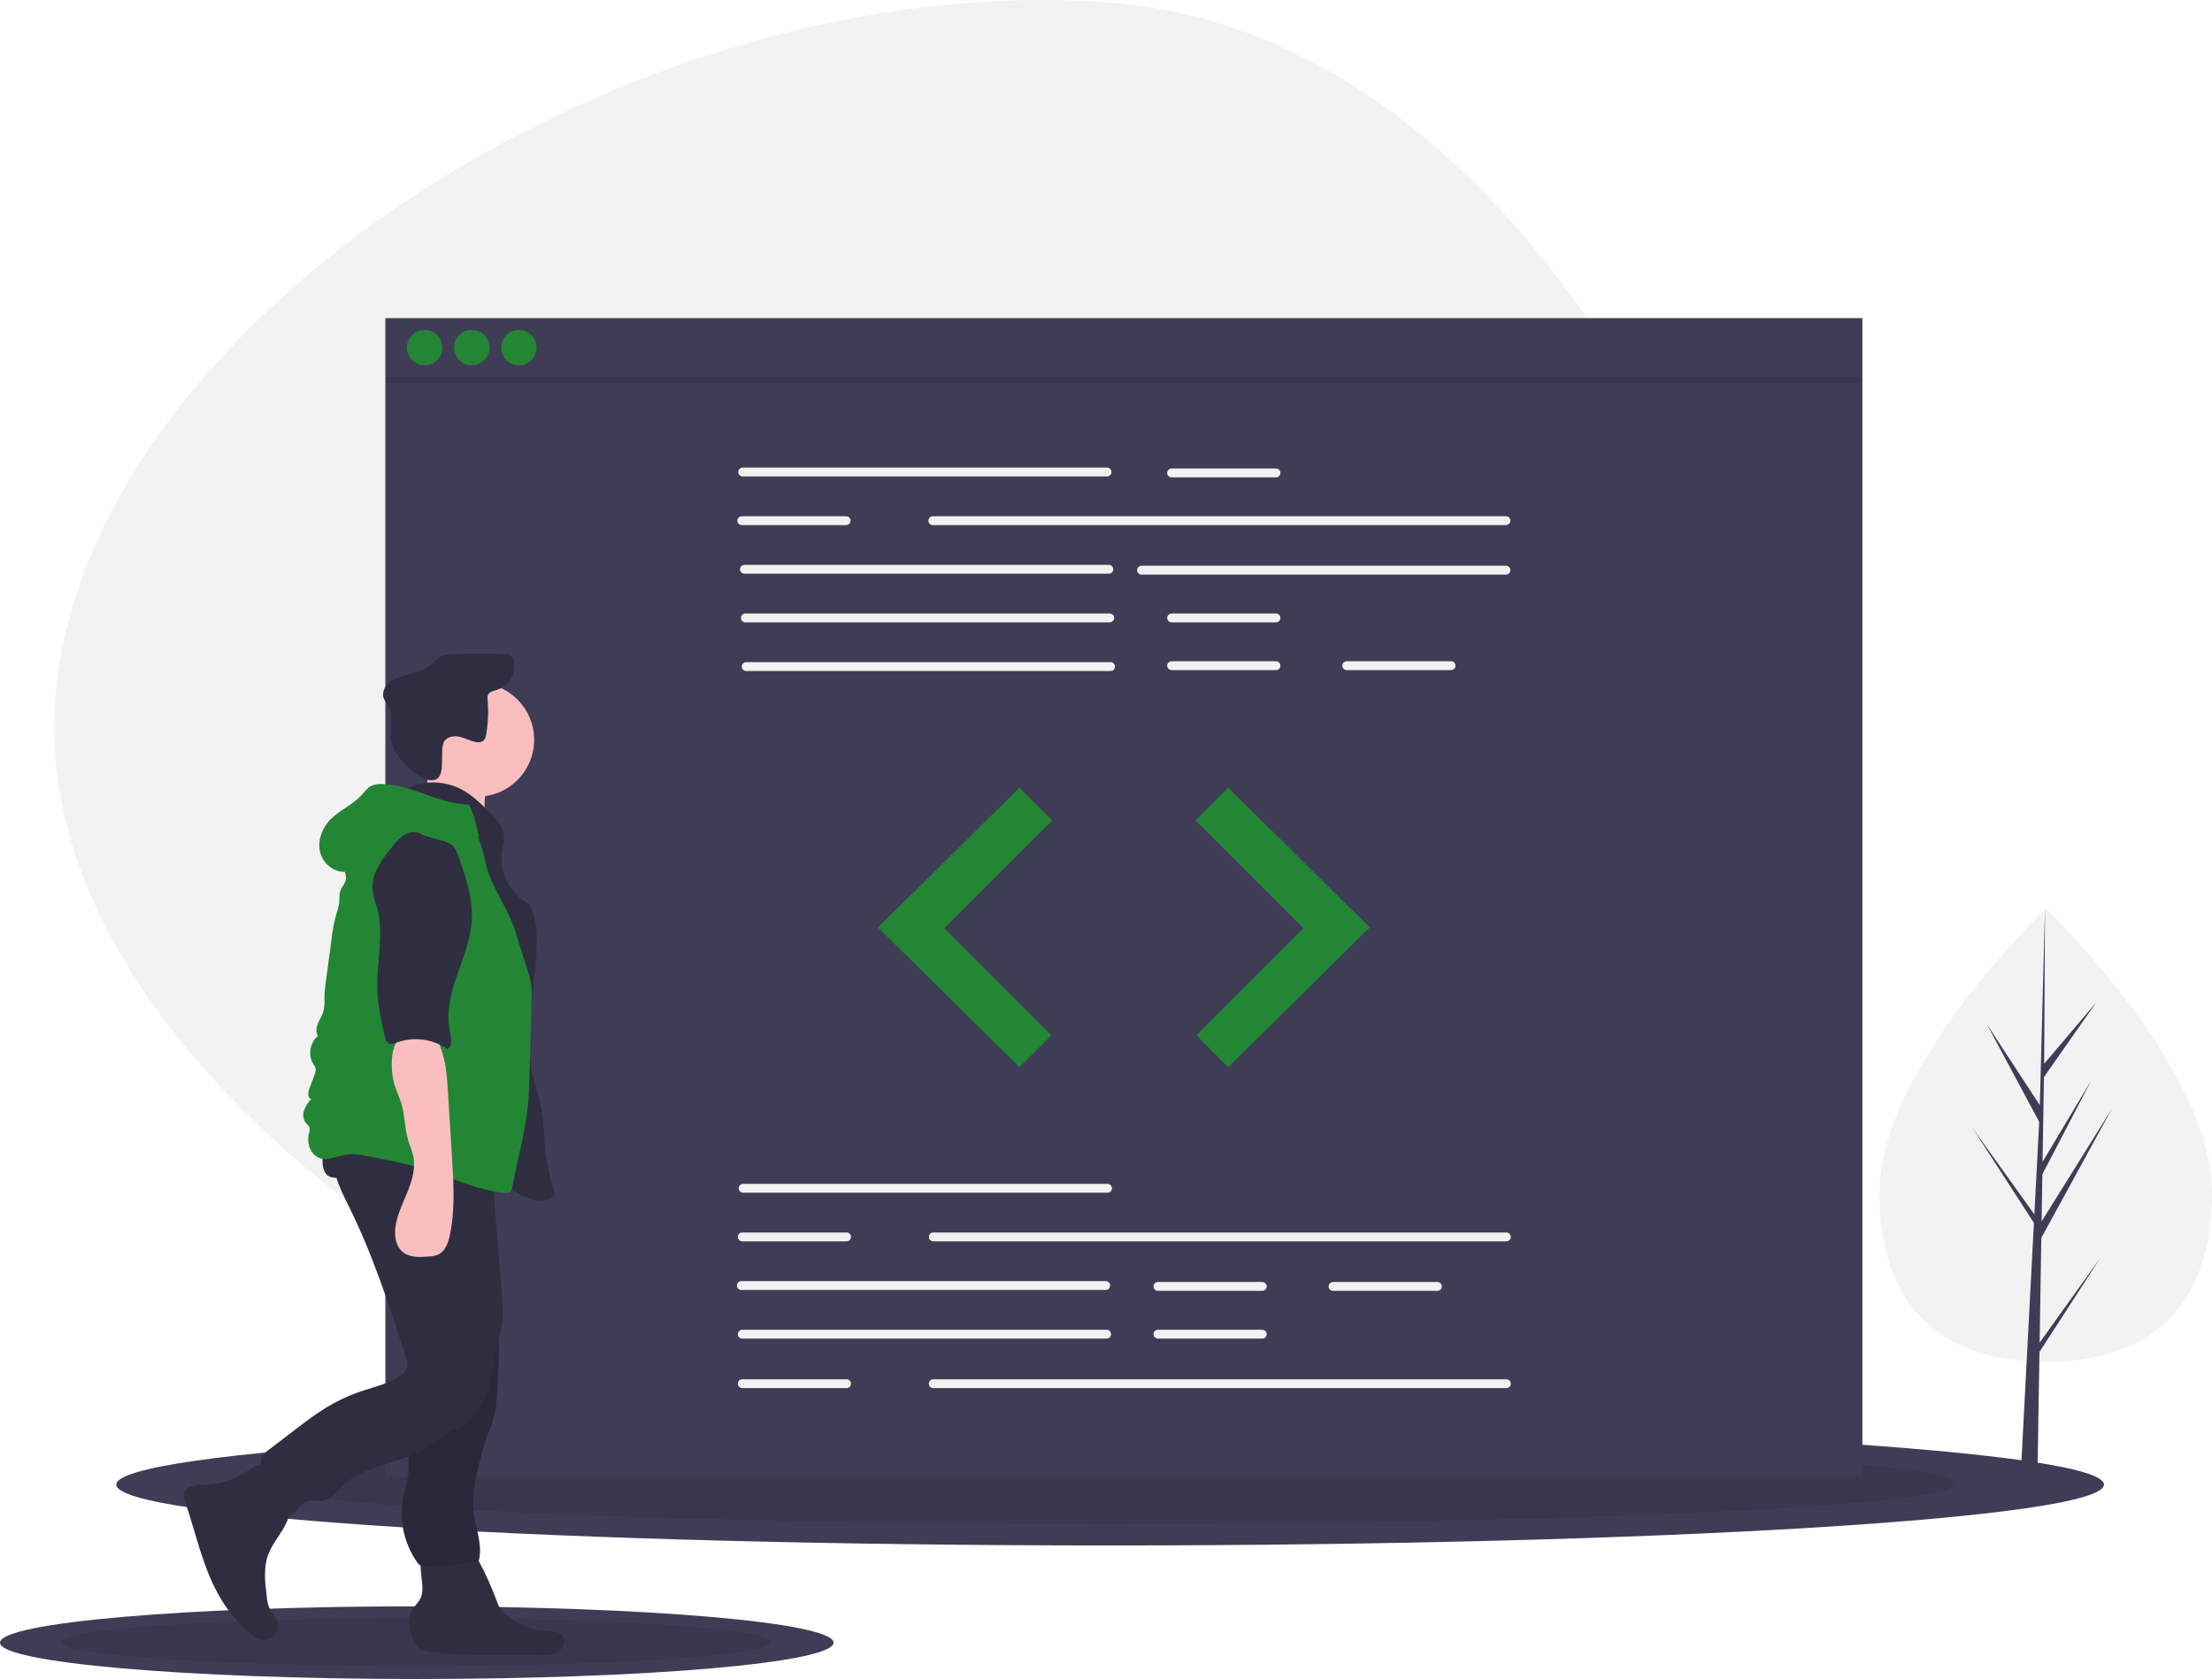
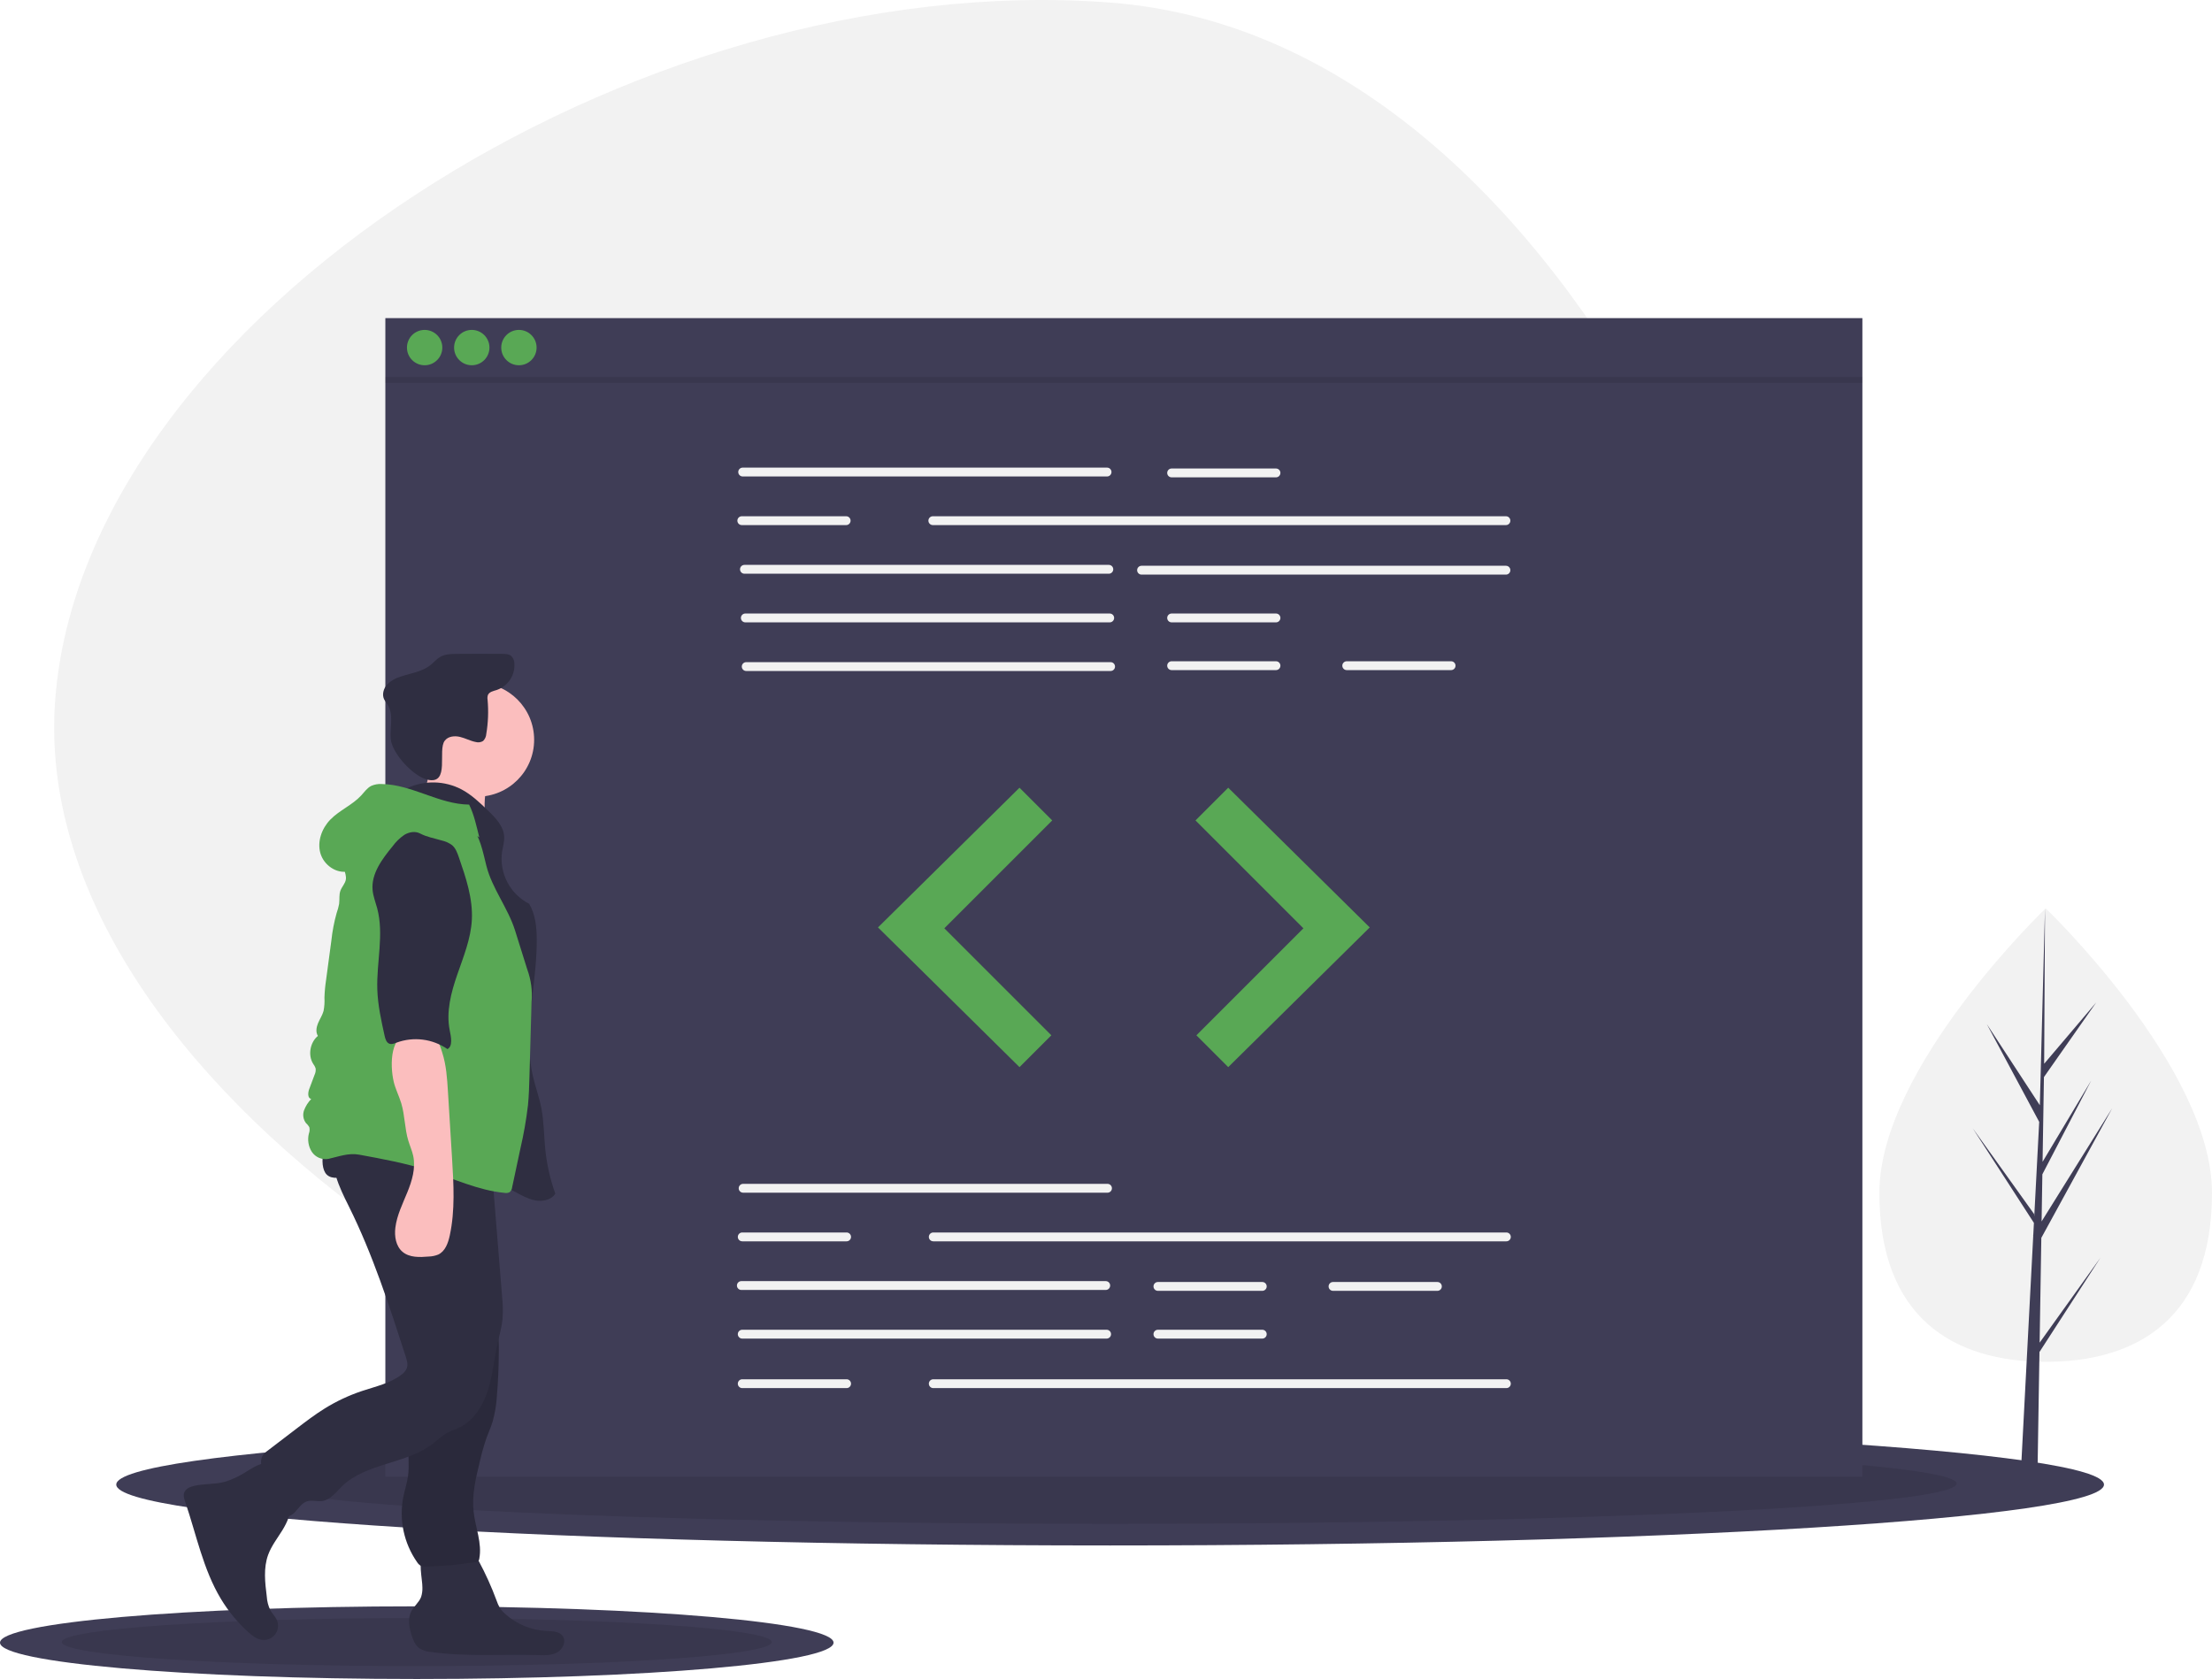
<svg xmlns="http://www.w3.org/2000/svg" data-name="Layer 1" width="1126.194" height="855" viewBox="0 0 1126.194 855">
  <path d="M544.864 755.938C302.465 737.49 13.394 549.672 28.111 356.28S322.797-17.142 565.196 1.305 947.128 381.167 932.41 574.558s-145.148 199.827-387.547 181.38z" fill="#f2f2f2" />
  <ellipse cx="565.194" cy="756" rx="506" ry="31" fill="#3f3d56" />
  <ellipse cx="565.194" cy="755.5" rx="431" ry="20.5" opacity=".1" />
  <ellipse cx="212.194" cy="836.5" rx="212.194" ry="18.5" fill="#3f3d56" />
  <ellipse cx="212.194" cy="836.202" rx="180.742" ry="12.234" opacity=".1" />
  <path fill="#3f3d56" d="M196.194 162h752v590h-752z" />
  <path d="M563.638 242.63H378.12a2.251 2.251 0 110-4.504h185.518a2.251 2.251 0 010 4.503zm203.079 24.765H474.932a2.251 2.251 0 010-4.503h291.785a2.251 2.251 0 110 4.503zM564.539 292.16H379.02a2.251 2.251 0 110-4.502h185.518a2.251 2.251 0 110 4.503zm202.178.45H581.199a2.251 2.251 0 010-4.502h185.518a2.251 2.251 0 110 4.503zm-201.728 24.316H379.471a2.251 2.251 0 010-4.503H564.99a2.251 2.251 0 110 4.503zm.451 24.766H379.921a2.251 2.251 0 010-4.503h185.517a2.251 2.251 0 110 4.503zm84.203-98.612h-53.134a2.251 2.251 0 010-4.503h53.134a2.251 2.251 0 110 4.502zm0 73.846h-53.134a2.251 2.251 0 010-4.503h53.134a2.251 2.251 0 110 4.503zm0 24.316h-53.134a2.251 2.251 0 110-4.503h53.134a2.251 2.251 0 110 4.503zm89.157 0h-53.134a2.251 2.251 0 010-4.503h53.133a2.251 2.251 0 110 4.503zm-307.996-73.847H377.67a2.251 2.251 0 010-4.503h53.134a2.251 2.251 0 010 4.503zM563.863 607.36H378.346a2.251 2.251 0 010-4.502h185.517a2.251 2.251 0 010 4.503zm-.9 49.532H377.445a2.251 2.251 0 110-4.503h185.518a2.251 2.251 0 010 4.503zm.45 24.766H377.895a2.251 2.251 0 110-4.503h185.518a2.251 2.251 0 110 4.503zm79.25-24.316H589.53a2.251 2.251 0 010-4.503h53.133a2.251 2.251 0 010 4.503zm0 24.316H589.53a2.251 2.251 0 010-4.503h53.133a2.251 2.251 0 110 4.503zm89.157-24.316h-53.134a2.251 2.251 0 110-4.503h53.134a2.251 2.251 0 010 4.503zm35.122-25.216H475.157a2.251 2.251 0 010-4.503h291.785a2.251 2.251 0 010 4.503zm-335.913 0h-53.134a2.251 2.251 0 010-4.503h53.134a2.251 2.251 0 010 4.503zm335.913 74.748H475.157a2.251 2.251 0 110-4.503h291.785a2.251 2.251 0 010 4.503zm-335.913 0h-53.134a2.251 2.251 0 110-4.503h53.134a2.251 2.251 0 110 4.503z" fill="#f2f2f2" />
-   <path fill="#238635" d="M519.06 401.13l-72.046 71.145 72.046 71.145 16.21-16.21-54.484-54.485 54.934-54.935-16.66-16.66zm106.267 0l72.046 71.145-72.046 71.145-16.21-16.21 54.485-54.485-54.935-54.935 16.66-16.66z" />
-   <circle cx="216.194" cy="177" r="9" fill="#238635" />
-   <circle cx="240.194" cy="177" r="9" fill="#238635" />
-   <circle cx="264.194" cy="177" r="9" fill="#238635" />
+   <path fill="#59a855" d="M519.06 401.13l-72.046 71.145 72.046 71.145 16.21-16.21-54.484-54.485 54.934-54.935-16.66-16.66zm106.267 0l72.046 71.145-72.046 71.145-16.21-16.21 54.485-54.485-54.935-54.935 16.66-16.66z" />
+   <circle cx="216.194" cy="177" r="9" fill="#59a855" />
+   <circle cx="240.194" cy="177" r="9" fill="#59a855" />
+   <circle cx="264.194" cy="177" r="9" fill="#59a855" />
  <path opacity=".1" d="M196.194 192h752v3h-752z" />
  <path d="M1126.194 607.454c0 63.77-37.911 86.037-84.677 86.037s-84.676-22.266-84.676-86.037 84.676-144.898 84.676-144.898 84.677 81.126 84.677 144.898z" fill="#f2f2f2" />
  <path fill="#3f3d56" d="M1038.433 683.736l.867-53.371 36.091-66.027-35.955 57.655.39-23.998 24.873-47.769-24.77 41.419.701-43.161 26.635-38.031-26.525 31.244.438-79.141-2.753 104.769.226-4.322-27.08-41.451 26.646 49.748-2.523 48.203-.075-1.28-31.219-43.621 31.124 48.141-.315 6.028-.057.091.026.495-6.402 122.296h8.553l1.026-63.168 31.049-48.024-30.971 43.275z" />
  <path d="M122.622 751.091a43.126 43.126 0 01-8.178 3.503c-5.08 1.387-10.508.878-15.638 2.063-2.1.485-4.386 1.499-5.054 3.548-.49 1.504.043 3.127.554 4.624 5.668 16.62 9.085 34.266 18.125 49.32a74.64 74.64 0 0013.992 16.988c2.056 1.852 4.385 3.664 7.136 3.955a7.248 7.248 0 007.37-10.182c-.81-1.801-2.317-3.197-3.289-4.916a18.757 18.757 0 01-1.819-6.99c-.893-7.11-1.754-14.538.71-21.266 1.651-4.512 4.681-8.359 7.206-12.447s4.621-8.772 4.06-13.544c-.384-3.257-1.972-6.237-3.65-9.054-1.682-2.823-5.005-10.409-8.383-11.35-3.507-.979-10.084 4.181-13.142 5.748zm92.435 57.409a14.019 14.019 0 01-.664 4.745c-1.057 2.793-3.68 4.706-5.036 7.367-1.885 3.7-1.03 8.174.218 12.135.783 2.483 1.81 5.067 3.913 6.602a12.893 12.893 0 005.954 1.908c18.036 2.496 36.358 1.064 54.558 1.587 3.317.095 6.83.211 9.725-1.41s4.686-5.697 2.717-8.368c-1.769-2.398-5.265-2.376-8.242-2.517a33.912 33.912 0 01-20.913-8.615 15.112 15.112 0 01-2.934-3.377 20.753 20.753 0 01-1.534-3.517 156.799 156.799 0 00-9.083-20.119c-.98-1.815-2.087-3.705-3.906-4.676a10.323 10.323 0 00-4.24-.926c-4.536-.294-16.283-1.838-19.79 1.69-3.242 3.26-.672 13.351-.743 17.491z" fill="#2f2e41" />
  <circle cx="242.971" cy="376.72" r="28.975" fill="#fbbebe" />
  <path d="M216.806 400.646c-1.724 4.614-4.647 8.947-8.9 11.43l40.074 8.174a42.453 42.453 0 01-.562-17.869 10.3 10.3 0 00.24-4.409c-.754-2.907-4.027-4.306-6.955-4.974-7.314-1.667-13.782-2.561-20.579-5.792-2.077 3.557-1.787 9.34-3.318 13.44z" fill="#fbbebe" />
  <path d="M207.57 401.227a31.338 31.338 0 0127.314.714c5.138 2.707 9.392 6.794 13.571 10.826 3.853 3.717 7.963 7.972 8.236 13.319.133 2.59-.676 5.122-1.084 7.683a25.766 25.766 0 0013.78 26.47c3.184 5.303 3.84 11.729 3.89 17.914.185 23.436-7.21 47.16-1.93 69.995 1.239 5.362 3.16 10.554 4.231 15.952 1.387 6.99 1.319 14.18 2.044 21.27a95.266 95.266 0 005.114 22.495c-1.744 2.774-5.374 3.837-8.643 3.613s-6.325-1.644-9.242-3.136c-14.123-7.227-27.059-16.757-41.687-22.9-9.677-4.063-19.987-6.595-29.376-11.288s-18.12-12.142-20.99-22.238c-1.241-4.365-1.318-8.965-1.385-13.503-.286-19.114-.55-38.436 3.61-57.094 3.669-16.453 10.741-32.194 12.284-48.98.502-5.465.513-11.314 3.566-15.874 4.315-6.445 13.632-8.114 16.698-15.238z" fill="#2f2e41" />
  <path d="M226.492 377.13c1.707-2.228 5-2.531 7.727-1.872s5.243 2.064 7.998 2.598a4.675 4.675 0 003.743-.526 5.444 5.444 0 001.616-3.57 68.163 68.163 0 00.67-17.38 5.147 5.147 0 01.16-2.438c.681-1.643 2.762-2.034 4.461-2.562a13.316 13.316 0 009.013-13.633 5.42 5.42 0 00-1.657-3.74c-1.175-.958-2.82-1.017-4.336-1.029q-11.683-.094-23.366.006c-2.883.024-5.91.095-8.41 1.532-1.847 1.063-3.221 2.773-4.88 4.112-4.326 3.491-10.178 4.201-15.441 5.99a15.308 15.308 0 00-6.768 4.036c-1.75 2-2.592 4.974-1.492 7.393a26.252 26.252 0 001.886 2.904c3.105 4.964 1.038 11.403 1.502 17.24.579 7.288 11.365 19.111 18.679 20.836 11.807 2.784 4.986-15.113 8.895-19.898zm-16.358 319.553c.745 5.321 1.701 10.661 1.446 16.029-.357 7.493-3.06 14.714-3.56 22.2-.372 5.59.49 11.241-.286 16.79-.497 3.554-1.656 6.979-2.373 10.494a43.395 43.395 0 006.973 33.266 5.448 5.448 0 002.024 1.96 5.714 5.714 0 002.507.333 179.947 179.947 0 0025.17-2.288 2.414 2.414 0 001.617-.713 2.266 2.266 0 00.35-.954c1.545-7.936-1.976-15.893-2.871-23.928-.956-8.58 1.103-17.178 3.146-25.565a113.548 113.548 0 013.467-12.228c.988-2.697 2.181-5.32 3.037-8.063a61.46 61.46 0 002.202-13.202q.892-10.575.945-21.2a88.958 88.958 0 00-1.665-20.01c-1.878-8.337-5.724-16.08-9.536-23.73a15.029 15.029 0 00-5.618 2.67 125.38 125.38 0 01-15.35 8.481c-3.567 1.657-10.522 2.834-12.786 6.286-2.232 3.405-.792 10.35-.621 14.106q.439 9.667 1.782 19.266z" fill="#2f2e41" />
  <path d="M210.134 696.683c.745 5.321 1.701 10.661 1.446 16.029-.357 7.493-3.06 14.714-3.56 22.2-.372 5.59.49 11.241-.286 16.79-.497 3.554-1.656 6.979-2.373 10.494a43.395 43.395 0 006.973 33.266 5.448 5.448 0 002.024 1.96 5.714 5.714 0 002.507.333 179.947 179.947 0 0025.17-2.288 2.414 2.414 0 001.617-.713 2.266 2.266 0 00.35-.954c1.545-7.936-1.976-15.893-2.871-23.928-.956-8.58 1.103-17.178 3.146-25.565a113.548 113.548 0 013.467-12.228c.988-2.697 2.181-5.32 3.037-8.063a61.46 61.46 0 002.202-13.202q.892-10.575.945-21.2a88.958 88.958 0 00-1.665-20.01c-1.878-8.337-5.724-16.08-9.536-23.73a15.029 15.029 0 00-5.618 2.67 125.38 125.38 0 01-15.35 8.481c-3.567 1.657-10.522 2.834-12.786 6.286-2.232 3.405-.792 10.35-.621 14.106q.439 9.667 1.782 19.266z" opacity=".1" />
  <path d="M170.961 583.018c-3.848 10.36 1.808 21.554 6.722 31.452 12.106 24.386 20.513 50.408 28.875 76.317.626 1.941 1.252 4.059.554 5.975a7.825 7.825 0 01-2.822 3.347c-5.766 4.379-13.107 5.938-19.975 8.23a90.184 90.184 0 00-18.943 8.88c-4.976 3.083-9.639 6.643-14.291 10.197l-14.812 11.312a9.903 9.903 0 00-2.476 2.397c-1.429 2.241-.844 5.167-.132 7.728a131.432 131.432 0 007.252 19.792 6.911 6.911 0 002.63 3.447c2.312 1.242 5.14-.405 6.905-2.347s3.292-4.36 5.78-5.193c2.487-.833 5.223.176 7.819-.189 4.198-.59 6.986-4.457 10.012-7.426 12.366-12.131 33.01-11.251 46.613-21.977a59.228 59.228 0 016.23-4.868c2.3-1.36 4.908-2.105 7.294-3.307 7.257-3.654 11.819-11.208 14.262-18.957s3.141-15.928 4.897-23.86c.908-4.101 2.103-8.158 2.507-12.339a66.094 66.094 0 00-.253-11.666l-4.908-60.715c-.4-4.943-.8-9.893-1.576-14.79-14.577.52-29.143 1.107-43.728 1.28-11.605.136-23.424.948-34.436-2.72z" fill="#2f2e41" />
  <path d="M165.602 597.221c1.978 3.18 6.79 3.114 10.105 1.37s5.889-4.672 9.21-6.4c4.464-2.323 9.747-2.236 14.777-2.094 7.963.225 16.025.465 23.687 2.647 7.924 2.257 15.64 6.603 23.834 5.736 1.425-.15 2.985-.56 3.76-1.765a5.544 5.544 0 00.62-2.836l.268-7.159a6.464 6.464 0 00-.57-3.625 6.082 6.082 0 00-2.716-2.08c-11.663-5.646-24.964-6.697-37.915-7.14q-9.874-.34-19.757-.28c-5.591.035-12.303-.774-17.739.72-7.295 2.005-11.265 16.954-7.563 22.906z" fill="#2f2e41" />
-   <path d="M238.84 409.726c-15.283-.136-29.132-10.223-44.413-10.469a11.514 11.514 0 00-5.392.93c-2.13 1.073-3.53 3.147-5.147 4.9-4.518 4.892-11.061 7.504-15.703 12.28-4.352 4.478-6.773 11.15-5.055 17.153s8.204 10.609 14.28 9.165a36.8 36.8 0 0114.336-19.479 72.887 72.887 0 0111.206-5.882c6.868-3.112 14.547-6.283 21.718-3.95a30.638 30.638 0 017.409 4.04l11.954 8.03c-1.393-5.494-2.646-11.656-5.194-16.718z" fill="#238635" />
-   <path d="M175.65 438.374c-2.03 2.532.893 6.2.446 9.413-.298 2.135-2.055 3.766-2.786 5.793-.758 2.1-.356 4.427-.644 6.642a28.489 28.489 0 01-1.275 4.73 84.975 84.975 0 00-2.686 14.025l-2.675 19.975a75.681 75.681 0 00-.846 9.078 27.107 27.107 0 01-.452 6.787c-.592 2.183-1.904 4.093-2.786 6.176s-1.292 4.602-.1 6.524c-3.991 3.325-5.178 9.854-2.387 14.235a7.9 7.9 0 011.23 2.265 5.82 5.82 0 01-.542 3.34l-2.704 7.207c-.693 1.845-.912 4.653 1.013 5.074a17.006 17.006 0 00-3.651 5.767 6.866 6.866 0 00.972 6.506 8.289 8.289 0 011.695 2.056 5.473 5.473 0 01-.196 3.243 11.906 11.906 0 001.473 9.334 8.371 8.371 0 008.418 3.608c5.41-1.22 10.273-3.147 15.728-2.146 11.746 2.156 23.53 4.32 34.906 7.952 12.984 4.146 25.556 10.225 39.126 11.5a3.798 3.798 0 002.617-.406 3.93 3.93 0 001.21-2.488l4.194-19.665a202.363 202.363 0 003.855-22.027c.477-4.781.613-9.59.75-14.393l1.08-38.23a38.197 38.197 0 00-2.2-16.62l-6.218-19.848c-3.548-11.327-11.687-21.372-14.585-32.882-1.834-7.285-3.19-15.103-8.108-20.781-7.013-8.095-19.145-9.354-29.764-7.962-4.797.628-9.636 1.714-13.785 4.201-4.798 2.877-8.333 7.41-11.753 11.837-2.818 3.649-5.687 6.582-8.57 10.18z" fill="#238635" />
+   <path d="M238.84 409.726c-15.283-.136-29.132-10.223-44.413-10.469a11.514 11.514 0 00-5.392.93c-2.13 1.073-3.53 3.147-5.147 4.9-4.518 4.892-11.061 7.504-15.703 12.28-4.352 4.478-6.773 11.15-5.055 17.153s8.204 10.609 14.28 9.165a36.8 36.8 0 0114.336-19.479 72.887 72.887 0 0111.206-5.882c6.868-3.112 14.547-6.283 21.718-3.95a30.638 30.638 0 017.409 4.04l11.954 8.03c-1.393-5.494-2.646-11.656-5.194-16.718z" fill="#59a855" />
+   <path d="M175.65 438.374c-2.03 2.532.893 6.2.446 9.413-.298 2.135-2.055 3.766-2.786 5.793-.758 2.1-.356 4.427-.644 6.642a28.489 28.489 0 01-1.275 4.73 84.975 84.975 0 00-2.686 14.025l-2.675 19.975a75.681 75.681 0 00-.846 9.078 27.107 27.107 0 01-.452 6.787c-.592 2.183-1.904 4.093-2.786 6.176s-1.292 4.602-.1 6.524c-3.991 3.325-5.178 9.854-2.387 14.235a7.9 7.9 0 011.23 2.265 5.82 5.82 0 01-.542 3.34l-2.704 7.207c-.693 1.845-.912 4.653 1.013 5.074a17.006 17.006 0 00-3.651 5.767 6.866 6.866 0 00.972 6.506 8.289 8.289 0 011.695 2.056 5.473 5.473 0 01-.196 3.243 11.906 11.906 0 001.473 9.334 8.371 8.371 0 008.418 3.608c5.41-1.22 10.273-3.147 15.728-2.146 11.746 2.156 23.53 4.32 34.906 7.952 12.984 4.146 25.556 10.225 39.126 11.5a3.798 3.798 0 002.617-.406 3.93 3.93 0 001.21-2.488l4.194-19.665a202.363 202.363 0 003.855-22.027c.477-4.781.613-9.59.75-14.393l1.08-38.23a38.197 38.197 0 00-2.2-16.62l-6.218-19.848c-3.548-11.327-11.687-21.372-14.585-32.882-1.834-7.285-3.19-15.103-8.108-20.781-7.013-8.095-19.145-9.354-29.764-7.962-4.797.628-9.636 1.714-13.785 4.201-4.798 2.877-8.333 7.41-11.753 11.837-2.818 3.649-5.687 6.582-8.57 10.18z" fill="#59a855" />
  <path d="M200.444 550.823c.875 3.773 2.712 7.252 3.837 10.957 1.884 6.21 1.725 12.896 3.605 19.106.79 2.606 1.933 5.109 2.5 7.773 1.32 6.21-.608 12.635-3.004 18.515s-5.313 11.678-6.09 17.98c-.549 4.438.238 9.45 3.66 12.33 3.551 2.99 8.712 2.788 13.338 2.39a14.016 14.016 0 004.841-1.008c3.538-1.673 5.028-5.86 5.855-9.685 2.771-12.819 1.98-26.106 1.174-39.196l-2.106-34.235c-.405-6.59-.84-13.318-2.87-19.646-.74-2.302-2.027-6.954-4.13-8.424-2.082-1.455-8.03-1.52-10.608-1.641-12.098-.569-11.963 16.317-10.002 24.784z" fill="#fbbebe" />
  <path d="M213.848 424.423c-2.47-1.293-5.583-.736-7.972.705a24.568 24.568 0 00-5.972 5.798c-5.338 6.517-10.99 13.995-10.198 22.382.296 3.145 1.5 6.12 2.317 9.172 3.58 13.38-.379 27.53.075 41.373.263 7.999 2.003 15.867 3.737 23.68.353 1.594.92 3.44 2.462 3.977 1.16.403 2.41-.115 3.558-.551a28.371 28.371 0 0125.963 3.272c2.865-1.529 1.791-6.363 1.149-9.546-1.909-9.457.682-19.214 3.828-28.335s6.91-18.23 7.432-27.865c.59-10.916-3.029-21.57-6.6-31.903-.78-2.255-1.631-4.62-3.438-6.178a13.665 13.665 0 00-5.203-2.377c-3.793-1.121-7.634-1.769-11.138-3.604z" fill="#2f2e41" />
</svg>
